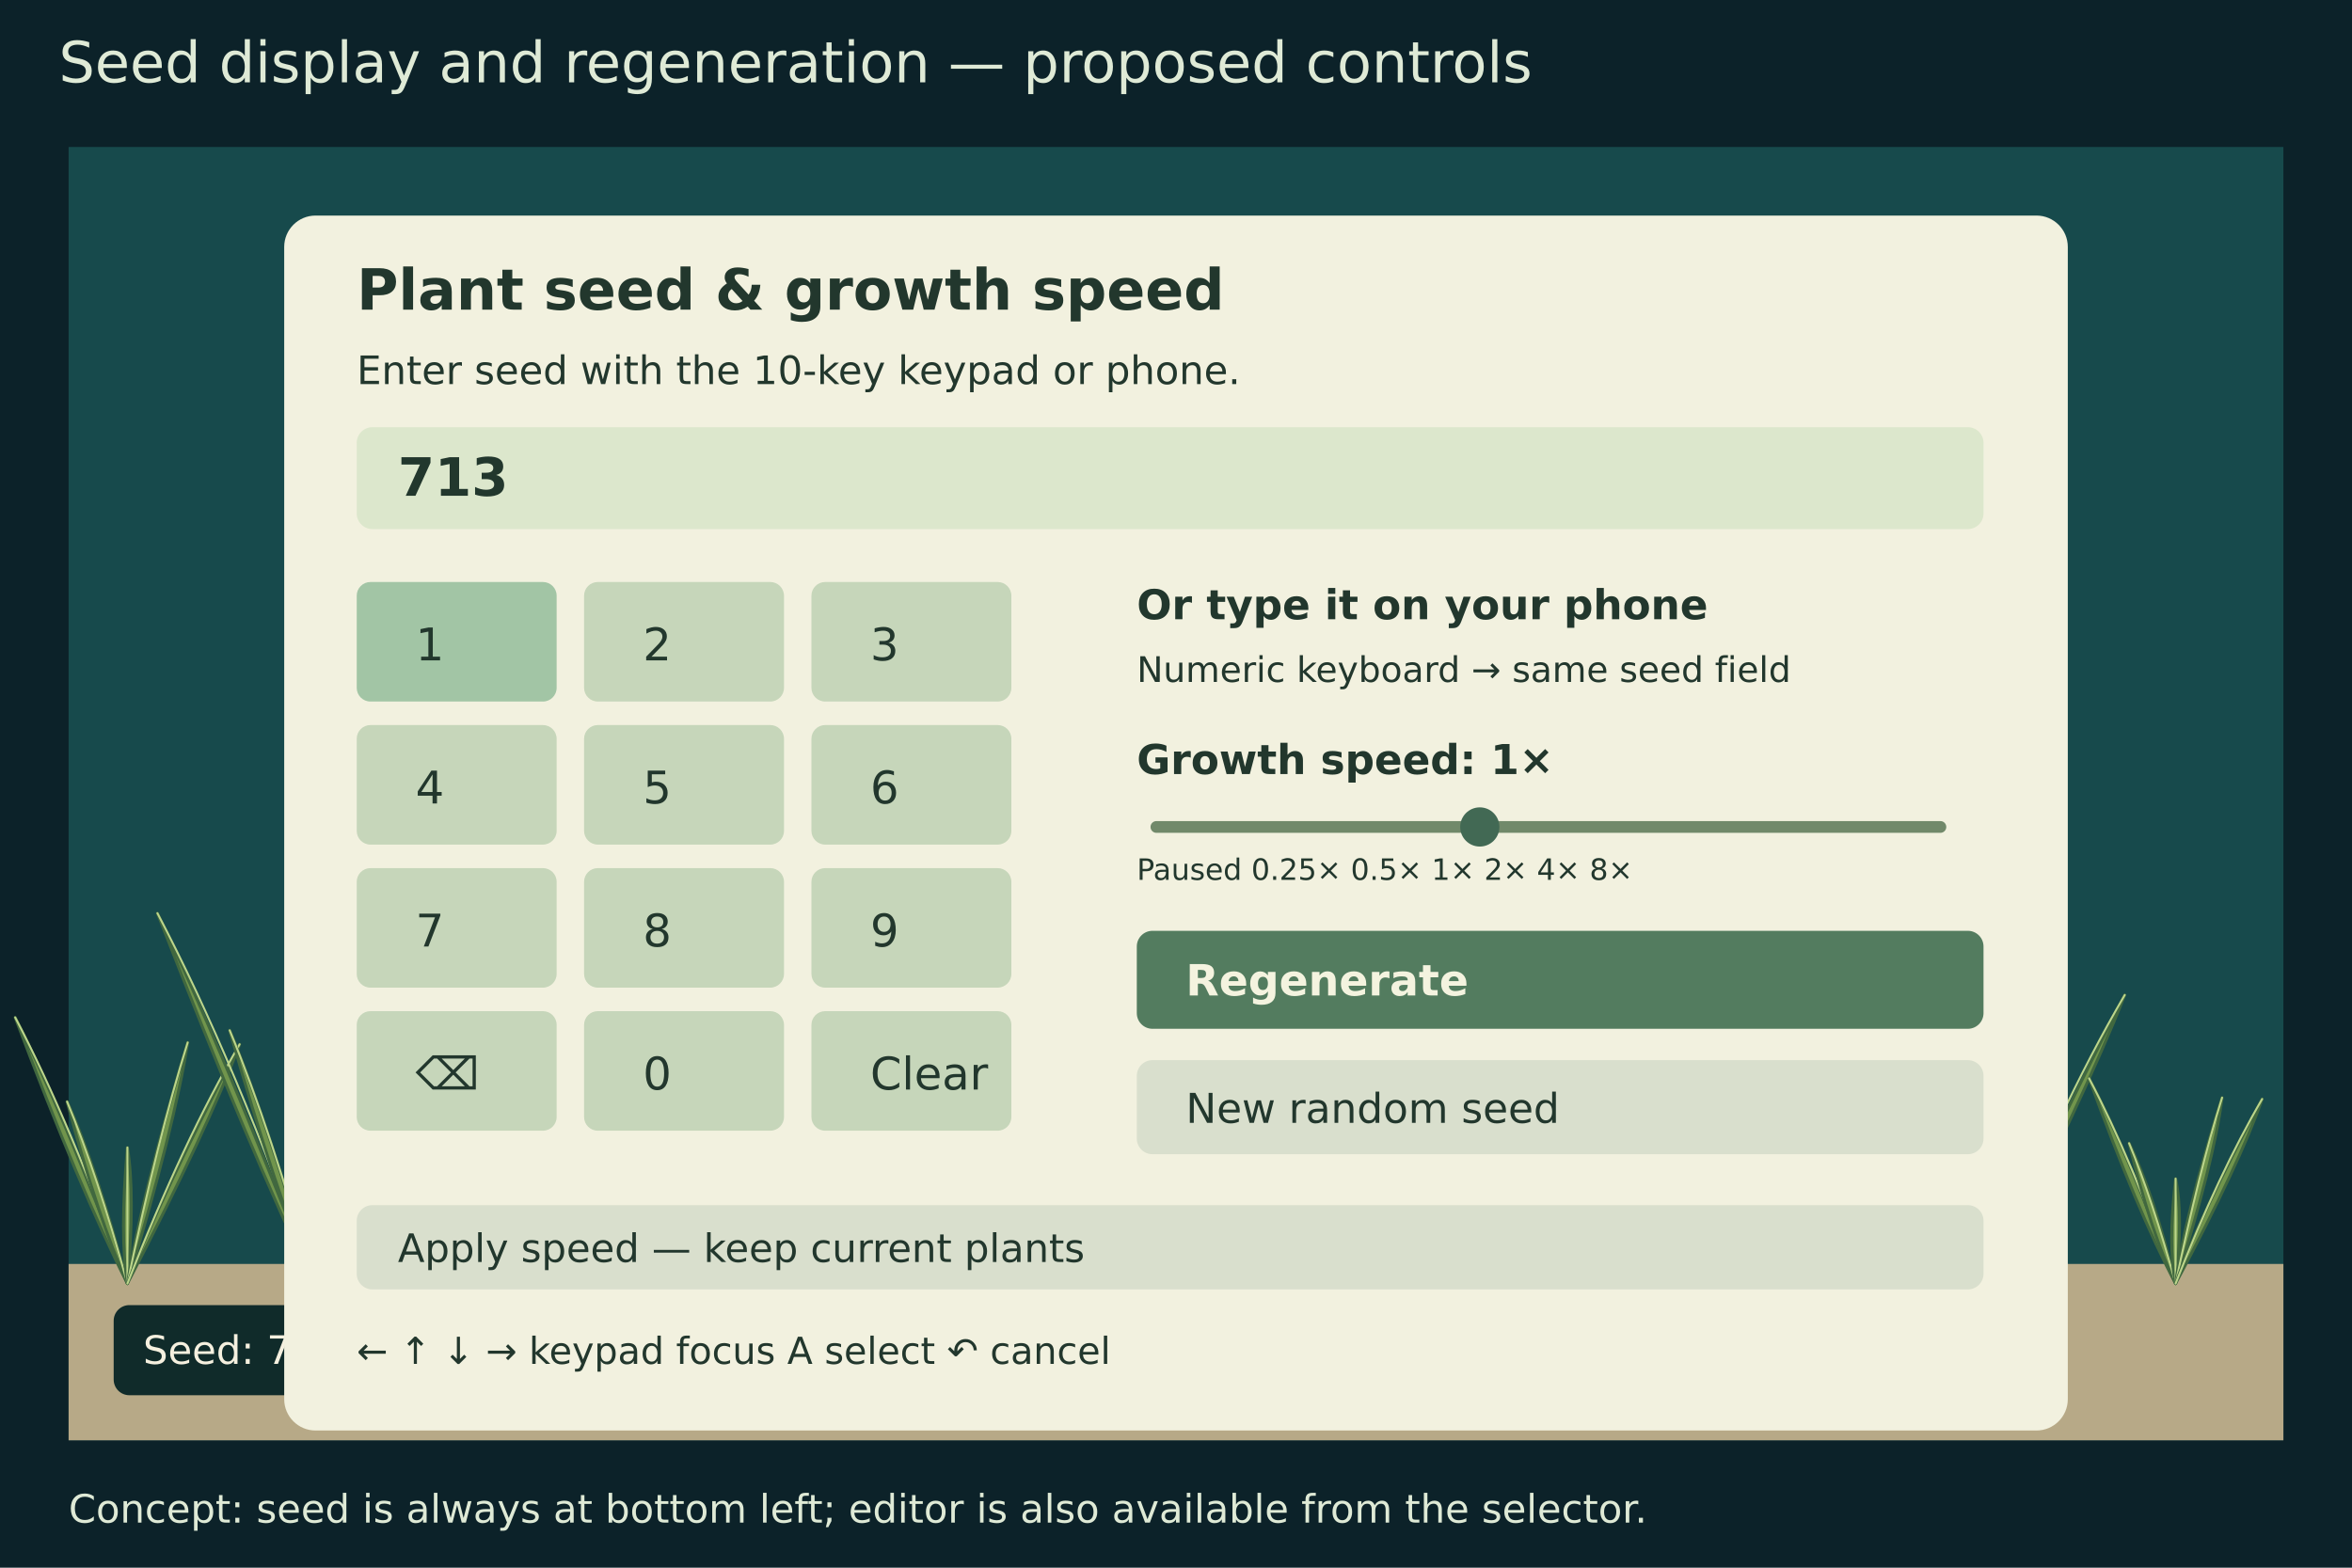
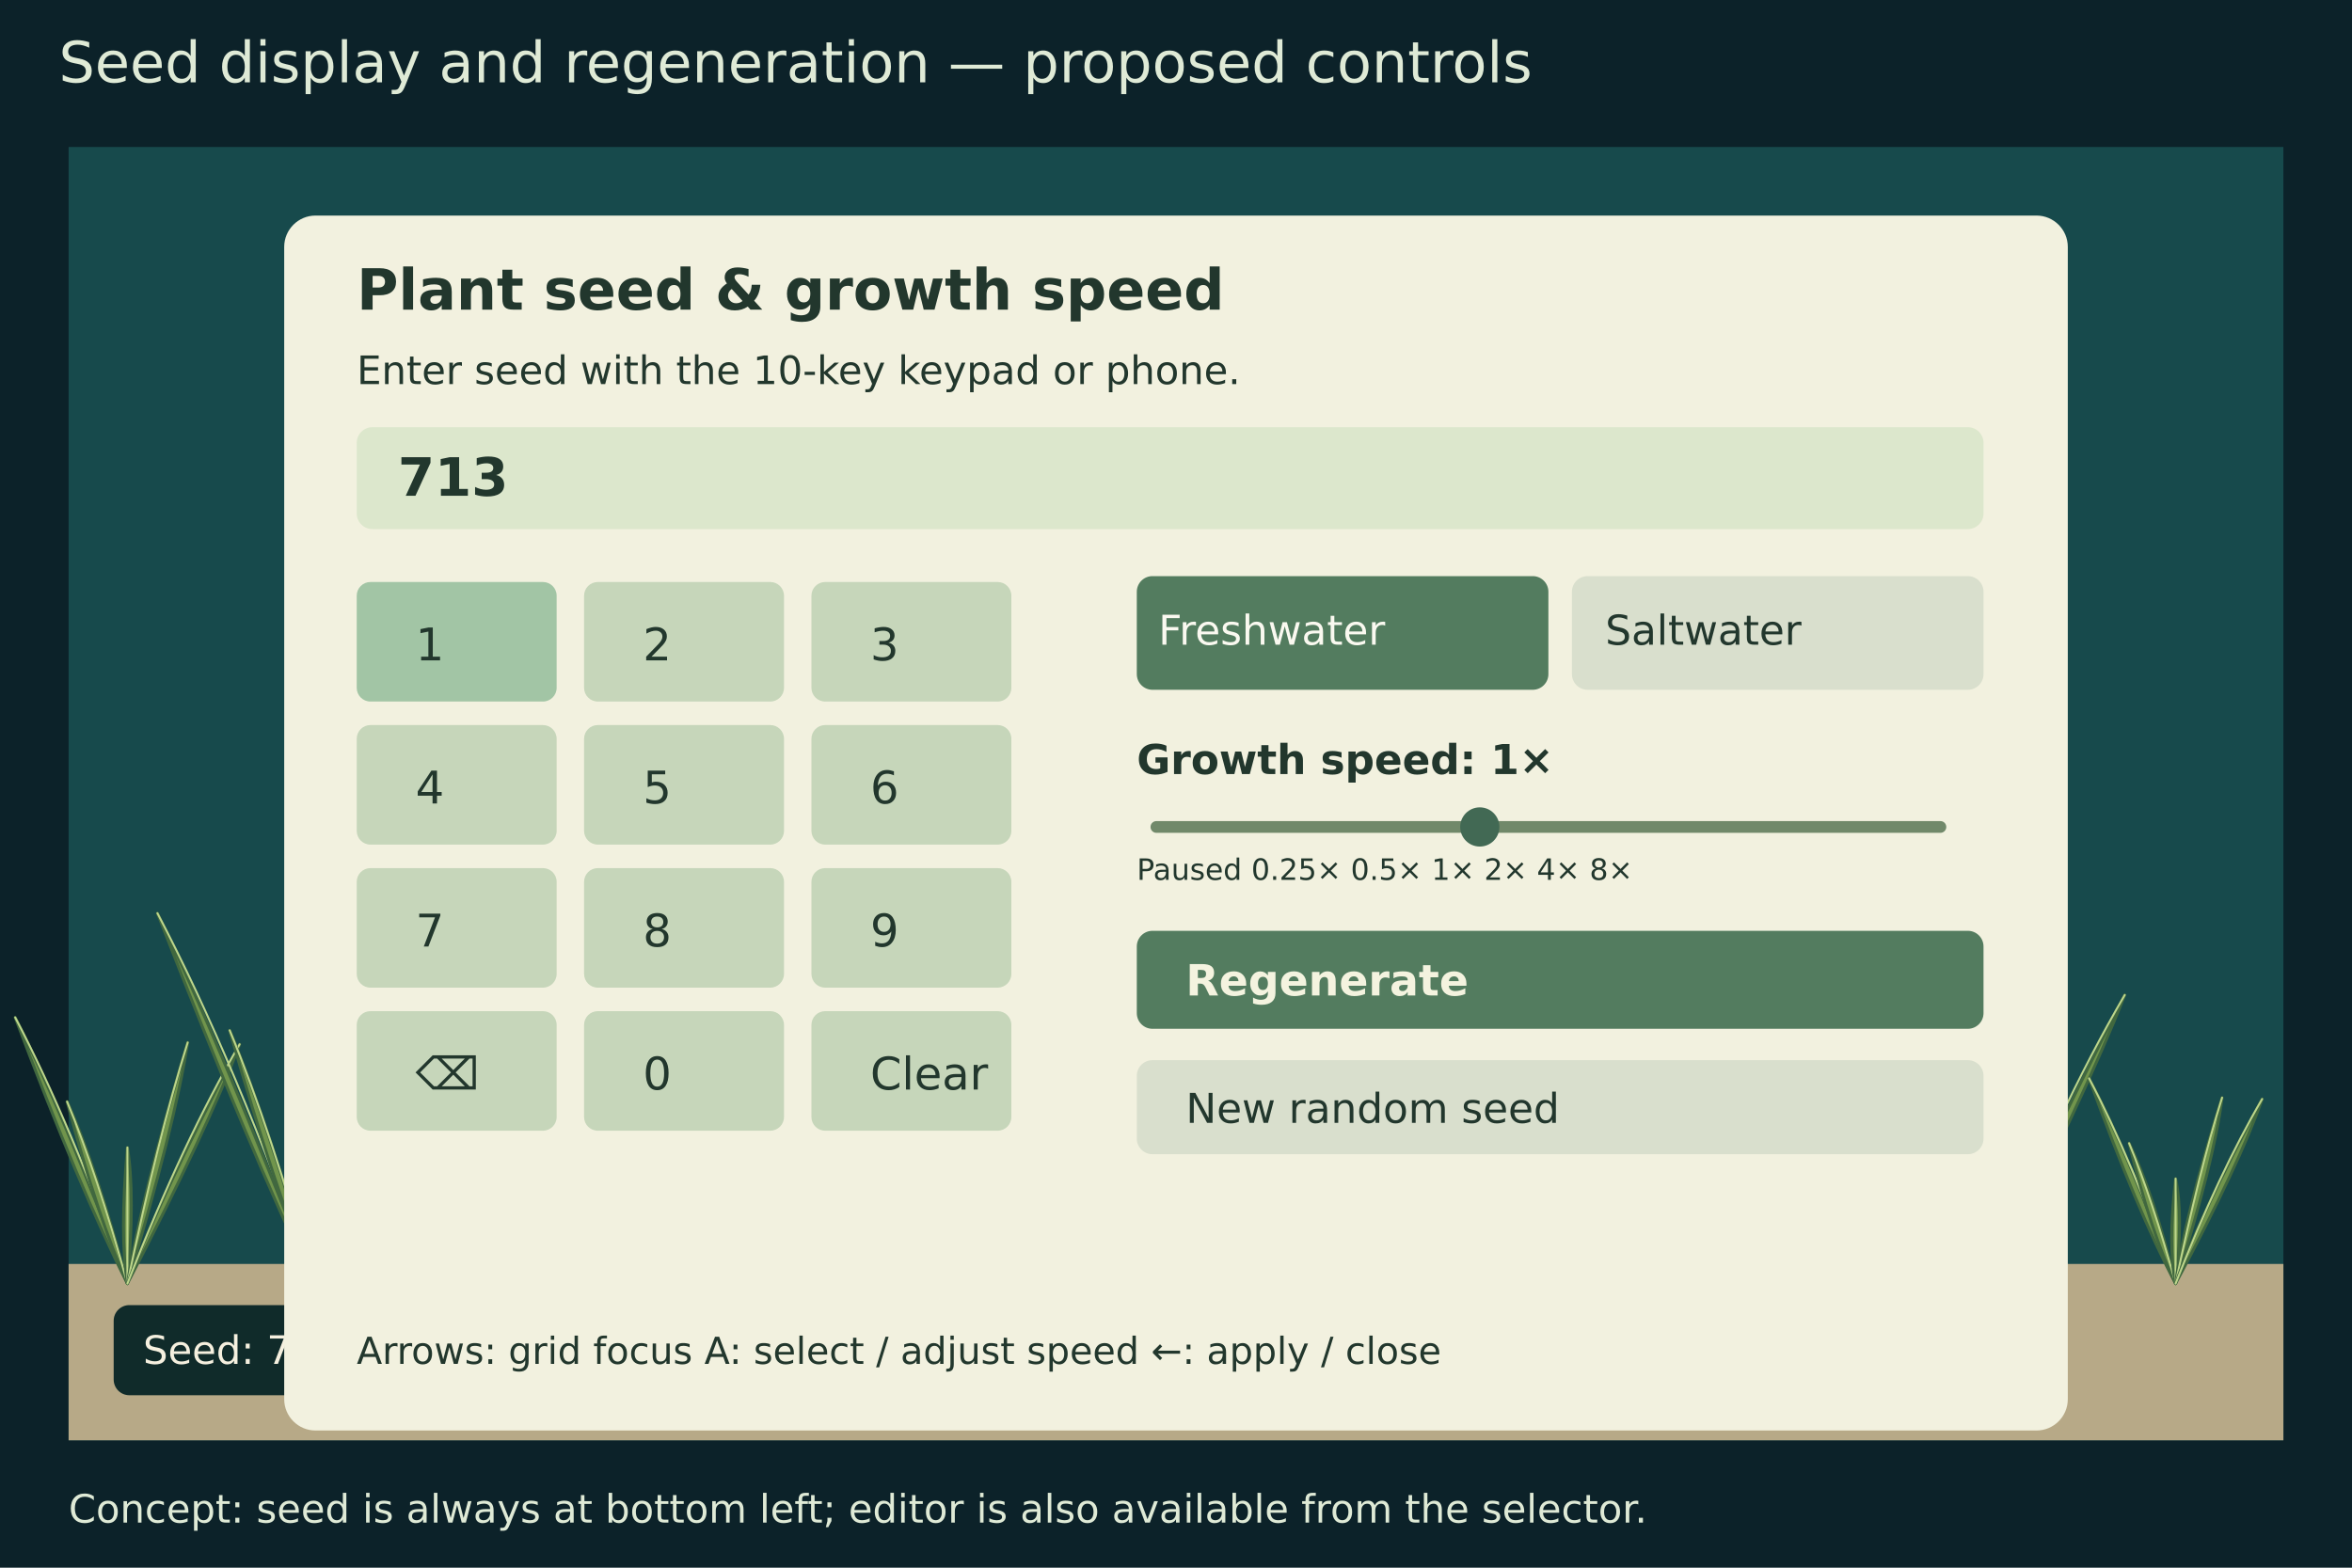
<svg xmlns="http://www.w3.org/2000/svg" viewBox="0 0 1200 800">
  <style>text{font-family:DejaVu Sans,sans-serif}</style>
  <rect x="0" y="0" width="1200" height="800" fill="#0c2229" rx="0" />
  <text x="30" y="42" font-size="29" fill="#dfead6" font-weight="normal">Seed display and regeneration — proposed controls</text>
  <rect x="35" y="75" width="1130" height="660" fill="#174a4c" rx="0" />
  <rect x="35" y="645" width="1130" height="90" fill="#b7a987" rx="0" />
  <path d="M65,655 Q40.96,607.47 7.742,519.2 Q31.783,566.73 65,655" fill="#71954c" stroke="#41683f" stroke-width="1.5" opacity="1" stroke-linecap="round" stroke-linejoin="round" />
  <path d="M65,655 Q36.371,573.52 7.742,519.2" fill="none" stroke="#bdd68b" stroke-width="1" opacity="1" stroke-linecap="round" stroke-linejoin="round" />
  <path d="M65,655 Q50.232,622.503 34.233,562.152 Q49.002,594.649 65,655" fill="#71954c" stroke="#41683f" stroke-width="1.5" opacity="1" stroke-linecap="round" stroke-linejoin="round" />
  <path d="M65,655 Q49.617,599.291 34.233,562.152" fill="none" stroke="#bdd68b" stroke-width="1" opacity="1" stroke-linecap="round" stroke-linejoin="round" />
  <path d="M65,655 Q61.0,630.705 65.0,585.587 Q69.0,609.881 65,655" fill="#71954c" stroke="#41683f" stroke-width="1.5" opacity="1" stroke-linecap="round" stroke-linejoin="round" />
  <path d="M65,655 Q65.0,613.352 65.0,585.587" fill="none" stroke="#bdd68b" stroke-width="1" opacity="1" stroke-linecap="round" stroke-linejoin="round" />
  <path d="M65,655 Q71.768,611.945 95.767,531.986 Q88.998,575.041 65,655" fill="#71954c" stroke="#41683f" stroke-width="1.5" opacity="1" stroke-linecap="round" stroke-linejoin="round" />
  <path d="M65,655 Q80.383,581.191 95.767,531.986" fill="none" stroke="#bdd68b" stroke-width="1" opacity="1" stroke-linecap="round" stroke-linejoin="round" />
  <path d="M65,655 Q81.04,612.268 122.258,532.908 Q106.217,575.64 65,655" fill="#71954c" stroke="#41683f" stroke-width="1.5" opacity="1" stroke-linecap="round" stroke-linejoin="round" />
  <path d="M65,655 Q93.629,581.745 122.258,532.908" fill="none" stroke="#bdd68b" stroke-width="1" opacity="1" stroke-linecap="round" stroke-linejoin="round" />
  <path d="M160,655 Q128.111,588.854 80.317,466.012 Q112.206,532.158 160,655" fill="#71954c" stroke="#41683f" stroke-width="1.5" opacity="1" stroke-linecap="round" stroke-linejoin="round" />
  <path d="M160,655 Q120.158,541.607 80.317,466.012" fill="none" stroke="#bdd68b" stroke-width="1" opacity="1" stroke-linecap="round" stroke-linejoin="round" />
  <path d="M160,655 Q141.014,609.775 117.183,525.787 Q136.169,571.012 160,655" fill="#71954c" stroke="#41683f" stroke-width="1.5" opacity="1" stroke-linecap="round" stroke-linejoin="round" />
  <path d="M160,655 Q138.591,577.472 117.183,525.787" fill="none" stroke="#bdd68b" stroke-width="1" opacity="1" stroke-linecap="round" stroke-linejoin="round" />
  <path d="M160,655 Q156.0,621.19 160.0,558.4 Q164.0,592.21 160,655" fill="#71954c" stroke="#41683f" stroke-width="1.5" opacity="1" stroke-linecap="round" stroke-linejoin="round" />
  <path d="M160,655 Q160.0,597.04 160.0,558.4" fill="none" stroke="#bdd68b" stroke-width="1" opacity="1" stroke-linecap="round" stroke-linejoin="round" />
  <path d="M160,655 Q170.986,595.082 202.817,483.806 Q191.831,543.724 160,655" fill="#71954c" stroke="#41683f" stroke-width="1.5" opacity="1" stroke-linecap="round" stroke-linejoin="round" />
  <path d="M160,655 Q181.409,552.283 202.817,483.806" fill="none" stroke="#bdd68b" stroke-width="1" opacity="1" stroke-linecap="round" stroke-linejoin="round" />
  <path d="M160,655 Q183.889,595.531 239.683,485.089 Q215.794,544.558 160,655" fill="#71954c" stroke="#41683f" stroke-width="1.5" opacity="1" stroke-linecap="round" stroke-linejoin="round" />
  <path d="M160,655 Q199.842,553.053 239.683,485.089" fill="none" stroke="#bdd68b" stroke-width="1" opacity="1" stroke-linecap="round" stroke-linejoin="round" />
  <path d="M255,655 Q221.202,584.327 169.862,453.076 Q203.66,523.749 255,655" fill="#71954c" stroke="#41683f" stroke-width="1.5" opacity="1" stroke-linecap="round" stroke-linejoin="round" />
  <path d="M255,655 Q212.431,533.845 169.862,453.076" fill="none" stroke="#bdd68b" stroke-width="1" opacity="1" stroke-linecap="round" stroke-linejoin="round" />
  <path d="M255,655 Q234.988,606.68 209.252,516.942 Q229.264,565.262 255,655" fill="#71954c" stroke="#41683f" stroke-width="1.5" opacity="1" stroke-linecap="round" stroke-linejoin="round" />
  <path d="M255,655 Q232.126,572.165 209.252,516.942" fill="none" stroke="#bdd68b" stroke-width="1" opacity="1" stroke-linecap="round" stroke-linejoin="round" />
  <path d="M255,655 Q251.0,618.876 255.0,551.787 Q259.0,587.912 255,655" fill="#71954c" stroke="#41683f" stroke-width="1.5" opacity="1" stroke-linecap="round" stroke-linejoin="round" />
  <path d="M255,655 Q255.0,593.072 255.0,551.787" fill="none" stroke="#bdd68b" stroke-width="1" opacity="1" stroke-linecap="round" stroke-linejoin="round" />
  <path d="M255,655 Q267.012,590.981 300.748,472.087 Q288.736,536.107 255,655" fill="#71954c" stroke="#41683f" stroke-width="1.5" opacity="1" stroke-linecap="round" stroke-linejoin="round" />
  <path d="M255,655 Q277.874,545.252 300.748,472.087" fill="none" stroke="#bdd68b" stroke-width="1" opacity="1" stroke-linecap="round" stroke-linejoin="round" />
  <path d="M255,655 Q280.798,591.46 340.138,473.458 Q314.34,536.998 255,655" fill="#71954c" stroke="#41683f" stroke-width="1.5" opacity="1" stroke-linecap="round" stroke-linejoin="round" />
  <path d="M255,655 Q297.569,546.075 340.138,473.458" fill="none" stroke="#bdd68b" stroke-width="1" opacity="1" stroke-linecap="round" stroke-linejoin="round" />
  <path d="M350,655 Q321.677,597.313 280.507,490.181 Q308.83,547.868 350,655" fill="#71954c" stroke="#41683f" stroke-width="1.5" opacity="1" stroke-linecap="round" stroke-linejoin="round" />
  <path d="M350,655 Q315.253,556.109 280.507,490.181" fill="none" stroke="#bdd68b" stroke-width="1" opacity="1" stroke-linecap="round" stroke-linejoin="round" />
  <path d="M350,655 Q332.93,615.559 312.659,542.311 Q329.728,581.752 350,655" fill="#71954c" stroke="#41683f" stroke-width="1.5" opacity="1" stroke-linecap="round" stroke-linejoin="round" />
  <path d="M350,655 Q331.329,587.387 312.659,542.311" fill="none" stroke="#bdd68b" stroke-width="1" opacity="1" stroke-linecap="round" stroke-linejoin="round" />
  <path d="M350,655 Q346.0,625.514 350.0,570.754 Q354.0,600.24 350,655" fill="#71954c" stroke="#41683f" stroke-width="1.5" opacity="1" stroke-linecap="round" stroke-linejoin="round" />
  <path d="M350,655 Q350.0,604.452 350.0,570.754" fill="none" stroke="#bdd68b" stroke-width="1" opacity="1" stroke-linecap="round" stroke-linejoin="round" />
  <path d="M350,655 Q359.07,602.745 387.341,505.699 Q378.272,557.954 350,655" fill="#71954c" stroke="#41683f" stroke-width="1.5" opacity="1" stroke-linecap="round" stroke-linejoin="round" />
  <path d="M350,655 Q368.671,565.419 387.341,505.699" fill="none" stroke="#bdd68b" stroke-width="1" opacity="1" stroke-linecap="round" stroke-linejoin="round" />
  <path d="M350,655 Q370.323,603.136 419.493,506.818 Q399.17,558.682 350,655" fill="#71954c" stroke="#41683f" stroke-width="1.5" opacity="1" stroke-linecap="round" stroke-linejoin="round" />
  <path d="M350,655 Q384.747,566.091 419.493,506.818" fill="none" stroke="#bdd68b" stroke-width="1" opacity="1" stroke-linecap="round" stroke-linejoin="round" />
  <path d="M445,655 Q425.394,617.986 400.411,549.247 Q420.017,586.261 445,655" fill="#71954c" stroke="#41683f" stroke-width="1.5" opacity="1" stroke-linecap="round" stroke-linejoin="round" />
  <path d="M445,655 Q422.706,591.548 400.411,549.247" fill="none" stroke="#bdd68b" stroke-width="1" opacity="1" stroke-linecap="round" stroke-linejoin="round" />
  <path d="M445,655 Q432.614,629.693 421.041,582.696 Q433.426,608.002 445,655" fill="#71954c" stroke="#41683f" stroke-width="1.5" opacity="1" stroke-linecap="round" stroke-linejoin="round" />
  <path d="M445,655 Q433.02,611.617 421.041,582.696" fill="none" stroke="#bdd68b" stroke-width="1" opacity="1" stroke-linecap="round" stroke-linejoin="round" />
  <path d="M445,655 Q441.0,636.081 445.0,600.945 Q449.0,619.864 445,655" fill="#71954c" stroke="#41683f" stroke-width="1.5" opacity="1" stroke-linecap="round" stroke-linejoin="round" />
  <path d="M445,655 Q445.0,622.567 445.0,600.945" fill="none" stroke="#bdd68b" stroke-width="1" opacity="1" stroke-linecap="round" stroke-linejoin="round" />
  <path d="M445,655 Q449.386,621.471 468.959,559.204 Q464.574,592.733 445,655" fill="#71954c" stroke="#41683f" stroke-width="1.5" opacity="1" stroke-linecap="round" stroke-linejoin="round" />
  <path d="M445,655 Q456.98,597.522 468.959,559.204" fill="none" stroke="#bdd68b" stroke-width="1" opacity="1" stroke-linecap="round" stroke-linejoin="round" />
  <path d="M445,655 Q456.606,621.723 489.589,559.922 Q477.983,593.199 445,655" fill="#71954c" stroke="#41683f" stroke-width="1.5" opacity="1" stroke-linecap="round" stroke-linejoin="round" />
  <path d="M445,655 Q467.294,597.953 489.589,559.922" fill="none" stroke="#bdd68b" stroke-width="1" opacity="1" stroke-linecap="round" stroke-linejoin="round" />
  <path d="M540,655 Q527.755,630.701 510.728,585.574 Q522.973,609.873 540,655" fill="#71954c" stroke="#41683f" stroke-width="1.5" opacity="1" stroke-linecap="round" stroke-linejoin="round" />
  <path d="M540,655 Q525.364,613.345 510.728,585.574" fill="none" stroke="#bdd68b" stroke-width="1" opacity="1" stroke-linecap="round" stroke-linejoin="round" />
  <path d="M540,655 Q532.495,638.387 524.271,607.533 Q531.776,624.146 540,655" fill="#71954c" stroke="#41683f" stroke-width="1.5" opacity="1" stroke-linecap="round" stroke-linejoin="round" />
  <path d="M540,655 Q532.135,626.52 524.271,607.533" fill="none" stroke="#bdd68b" stroke-width="1" opacity="1" stroke-linecap="round" stroke-linejoin="round" />
  <path d="M540,655 Q538.0,642.58 540.0,619.513 Q542.0,631.934 540,655" fill="#71954c" stroke="#41683f" stroke-width="1.5" opacity="1" stroke-linecap="round" stroke-linejoin="round" />
  <path d="M540,655 Q540.0,633.708 540.0,619.513" fill="none" stroke="#bdd68b" stroke-width="1" opacity="1" stroke-linecap="round" stroke-linejoin="round" />
  <path d="M540,655 Q543.505,632.989 555.729,592.111 Q552.224,614.122 540,655" fill="#71954c" stroke="#41683f" stroke-width="1.5" opacity="1" stroke-linecap="round" stroke-linejoin="round" />
  <path d="M540,655 Q547.865,617.266 555.729,592.111" fill="none" stroke="#bdd68b" stroke-width="1" opacity="1" stroke-linecap="round" stroke-linejoin="round" />
  <path d="M540,655 Q548.245,633.154 569.272,592.582 Q561.027,614.428 540,655" fill="#71954c" stroke="#41683f" stroke-width="1.5" opacity="1" stroke-linecap="round" stroke-linejoin="round" />
  <path d="M540,655 Q554.636,617.549 569.272,592.582" fill="none" stroke="#bdd68b" stroke-width="1" opacity="1" stroke-linecap="round" stroke-linejoin="round" />
  <path d="M635,655 Q620.703,625.835 599.866,571.671 Q614.163,600.836 635,655" fill="#71954c" stroke="#41683f" stroke-width="1.5" opacity="1" stroke-linecap="round" stroke-linejoin="round" />
  <path d="M635,655 Q617.433,605.002 599.866,571.671" fill="none" stroke="#bdd68b" stroke-width="1" opacity="1" stroke-linecap="round" stroke-linejoin="round" />
  <path d="M635,655 Q626.392,635.059 616.121,598.027 Q624.729,617.967 635,655" fill="#71954c" stroke="#41683f" stroke-width="1.5" opacity="1" stroke-linecap="round" stroke-linejoin="round" />
  <path d="M635,655 Q625.56,620.816 616.121,598.027" fill="none" stroke="#bdd68b" stroke-width="1" opacity="1" stroke-linecap="round" stroke-linejoin="round" />
  <path d="M635,655 Q633.0,640.092 635.0,612.407 Q637.0,627.314 635,655" fill="#71954c" stroke="#41683f" stroke-width="1.5" opacity="1" stroke-linecap="round" stroke-linejoin="round" />
  <path d="M635,655 Q635.0,629.444 635.0,612.407" fill="none" stroke="#bdd68b" stroke-width="1" opacity="1" stroke-linecap="round" stroke-linejoin="round" />
  <path d="M635,655 Q639.608,628.581 653.879,579.516 Q649.271,605.936 635,655" fill="#71954c" stroke="#41683f" stroke-width="1.5" opacity="1" stroke-linecap="round" stroke-linejoin="round" />
  <path d="M635,655 Q644.44,609.71 653.879,579.516" fill="none" stroke="#bdd68b" stroke-width="1" opacity="1" stroke-linecap="round" stroke-linejoin="round" />
  <path d="M635,655 Q645.297,628.779 670.134,580.082 Q659.837,606.303 635,655" fill="#71954c" stroke="#41683f" stroke-width="1.5" opacity="1" stroke-linecap="round" stroke-linejoin="round" />
  <path d="M635,655 Q652.567,610.049 670.134,580.082" fill="none" stroke="#bdd68b" stroke-width="1" opacity="1" stroke-linecap="round" stroke-linejoin="round" />
  <path d="M730,655 Q705.791,607.07 672.261,518.058 Q696.47,565.988 730,655" fill="#71954c" stroke="#41683f" stroke-width="1.5" opacity="1" stroke-linecap="round" stroke-linejoin="round" />
  <path d="M730,655 Q701.13,572.835 672.261,518.058" fill="none" stroke="#bdd68b" stroke-width="1" opacity="1" stroke-linecap="round" stroke-linejoin="round" />
  <path d="M730,655 Q715.141,622.23 698.974,561.372 Q713.833,594.141 730,655" fill="#71954c" stroke="#41683f" stroke-width="1.5" opacity="1" stroke-linecap="round" stroke-linejoin="round" />
  <path d="M730,655 Q714.487,598.823 698.974,561.372" fill="none" stroke="#bdd68b" stroke-width="1" opacity="1" stroke-linecap="round" stroke-linejoin="round" />
  <path d="M730,655 Q726.0,630.501 730.0,585.003 Q734.0,609.502 730,655" fill="#71954c" stroke="#41683f" stroke-width="1.5" opacity="1" stroke-linecap="round" stroke-linejoin="round" />
  <path d="M730,655 Q730.0,613.002 730.0,585.003" fill="none" stroke="#bdd68b" stroke-width="1" opacity="1" stroke-linecap="round" stroke-linejoin="round" />
  <path d="M730,655 Q736.859,611.583 761.026,530.952 Q754.167,574.369 730,655" fill="#71954c" stroke="#41683f" stroke-width="1.5" opacity="1" stroke-linecap="round" stroke-linejoin="round" />
  <path d="M730,655 Q745.513,580.571 761.026,530.952" fill="none" stroke="#bdd68b" stroke-width="1" opacity="1" stroke-linecap="round" stroke-linejoin="round" />
  <path d="M730,655 Q746.209,611.908 787.739,531.881 Q771.53,574.973 730,655" fill="#71954c" stroke="#41683f" stroke-width="1.5" opacity="1" stroke-linecap="round" stroke-linejoin="round" />
  <path d="M730,655 Q758.87,581.129 787.739,531.881" fill="none" stroke="#bdd68b" stroke-width="1" opacity="1" stroke-linecap="round" stroke-linejoin="round" />
  <path d="M825,655 Q793.007,588.608 745.021,465.31 Q777.013,531.701 825,655" fill="#71954c" stroke="#41683f" stroke-width="1.5" opacity="1" stroke-linecap="round" stroke-linejoin="round" />
  <path d="M825,655 Q785.01,541.186 745.021,465.31" fill="none" stroke="#bdd68b" stroke-width="1" opacity="1" stroke-linecap="round" stroke-linejoin="round" />
  <path d="M825,655 Q805.958,609.607 782.024,525.307 Q801.065,570.699 825,655" fill="#71954c" stroke="#41683f" stroke-width="1.5" opacity="1" stroke-linecap="round" stroke-linejoin="round" />
  <path d="M825,655 Q803.512,577.184 782.024,525.307" fill="none" stroke="#bdd68b" stroke-width="1" opacity="1" stroke-linecap="round" stroke-linejoin="round" />
  <path d="M825,655 Q821.0,621.064 825.0,558.041 Q829.0,591.977 825,655" fill="#71954c" stroke="#41683f" stroke-width="1.5" opacity="1" stroke-linecap="round" stroke-linejoin="round" />
  <path d="M825,655 Q825.0,596.825 825.0,558.041" fill="none" stroke="#bdd68b" stroke-width="1" opacity="1" stroke-linecap="round" stroke-linejoin="round" />
  <path d="M825,655 Q836.042,594.859 867.976,483.17 Q856.935,543.31 825,655" fill="#71954c" stroke="#41683f" stroke-width="1.5" opacity="1" stroke-linecap="round" stroke-linejoin="round" />
  <path d="M825,655 Q846.488,551.902 867.976,483.17" fill="none" stroke="#bdd68b" stroke-width="1" opacity="1" stroke-linecap="round" stroke-linejoin="round" />
  <path d="M825,655 Q848.993,595.31 904.979,484.457 Q880.987,544.147 825,655" fill="#71954c" stroke="#41683f" stroke-width="1.5" opacity="1" stroke-linecap="round" stroke-linejoin="round" />
  <path d="M825,655 Q864.99,552.674 904.979,484.457" fill="none" stroke="#bdd68b" stroke-width="1" opacity="1" stroke-linecap="round" stroke-linejoin="round" />
  <path d="M920,655 Q886.241,584.421 834.976,453.344 Q868.734,523.924 920,655" fill="#71954c" stroke="#41683f" stroke-width="1.5" opacity="1" stroke-linecap="round" stroke-linejoin="round" />
  <path d="M920,655 Q877.488,534.007 834.976,453.344" fill="none" stroke="#bdd68b" stroke-width="1" opacity="1" stroke-linecap="round" stroke-linejoin="round" />
  <path d="M920,655 Q900.01,606.744 874.313,517.126 Q894.303,565.382 920,655" fill="#71954c" stroke="#41683f" stroke-width="1.5" opacity="1" stroke-linecap="round" stroke-linejoin="round" />
  <path d="M920,655 Q897.156,572.276 874.313,517.126" fill="none" stroke="#bdd68b" stroke-width="1" opacity="1" stroke-linecap="round" stroke-linejoin="round" />
  <path d="M920,655 Q916.0,618.924 920.0,551.925 Q924.0,588.001 920,655" fill="#71954c" stroke="#41683f" stroke-width="1.5" opacity="1" stroke-linecap="round" stroke-linejoin="round" />
  <path d="M920,655 Q920.0,593.155 920.0,551.925" fill="none" stroke="#bdd68b" stroke-width="1" opacity="1" stroke-linecap="round" stroke-linejoin="round" />
  <path d="M920,655 Q931.99,591.066 965.687,472.331 Q953.697,536.265 920,655" fill="#71954c" stroke="#41683f" stroke-width="1.5" opacity="1" stroke-linecap="round" stroke-linejoin="round" />
  <path d="M920,655 Q942.844,545.398 965.687,472.331" fill="none" stroke="#bdd68b" stroke-width="1" opacity="1" stroke-linecap="round" stroke-linejoin="round" />
  <path d="M920,655 Q945.759,591.545 1005.024,473.7 Q979.266,537.155 920,655" fill="#71954c" stroke="#41683f" stroke-width="1.5" opacity="1" stroke-linecap="round" stroke-linejoin="round" />
  <path d="M920,655 Q962.512,546.22 1005.024,473.7" fill="none" stroke="#bdd68b" stroke-width="1" opacity="1" stroke-linecap="round" stroke-linejoin="round" />
  <path d="M1015,655 Q986.83,597.676 945.944,491.217 Q974.114,548.541 1015,655" fill="#71954c" stroke="#41683f" stroke-width="1.5" opacity="1" stroke-linecap="round" stroke-linejoin="round" />
  <path d="M1015,655 Q980.472,556.73 945.944,491.217" fill="none" stroke="#bdd68b" stroke-width="1" opacity="1" stroke-linecap="round" stroke-linejoin="round" />
  <path d="M1015,655 Q998.013,615.807 977.893,543.02 Q994.881,582.213 1015,655" fill="#71954c" stroke="#41683f" stroke-width="1.5" opacity="1" stroke-linecap="round" stroke-linejoin="round" />
  <path d="M1015,655 Q996.447,587.812 977.893,543.02" fill="none" stroke="#bdd68b" stroke-width="1" opacity="1" stroke-linecap="round" stroke-linejoin="round" />
  <path d="M1015,655 Q1011.0,625.699 1015.0,571.283 Q1019.0,600.584 1015,655" fill="#71954c" stroke="#41683f" stroke-width="1.5" opacity="1" stroke-linecap="round" stroke-linejoin="round" />
  <path d="M1015,655 Q1015.0,604.77 1015.0,571.283" fill="none" stroke="#bdd68b" stroke-width="1" opacity="1" stroke-linecap="round" stroke-linejoin="round" />
  <path d="M1015,655 Q1023.987,603.073 1052.107,506.638 Q1043.119,558.564 1015,655" fill="#71954c" stroke="#41683f" stroke-width="1.5" opacity="1" stroke-linecap="round" stroke-linejoin="round" />
  <path d="M1015,655 Q1033.553,565.983 1052.107,506.638" fill="none" stroke="#bdd68b" stroke-width="1" opacity="1" stroke-linecap="round" stroke-linejoin="round" />
  <path d="M1015,655 Q1035.17,603.462 1084.056,507.749 Q1063.886,559.287 1015,655" fill="#71954c" stroke="#41683f" stroke-width="1.5" opacity="1" stroke-linecap="round" stroke-linejoin="round" />
  <path d="M1015,655 Q1049.528,566.65 1084.056,507.749" fill="none" stroke="#bdd68b" stroke-width="1" opacity="1" stroke-linecap="round" stroke-linejoin="round" />
  <path d="M1110,655 Q1090.544,618.343 1065.841,550.267 Q1085.297,586.923 1110,655" fill="#71954c" stroke="#41683f" stroke-width="1.5" opacity="1" stroke-linecap="round" stroke-linejoin="round" />
  <path d="M1110,655 Q1087.921,592.16 1065.841,550.267" fill="none" stroke="#bdd68b" stroke-width="1" opacity="1" stroke-linecap="round" stroke-linejoin="round" />
  <path d="M1110,655 Q1097.695,629.937 1086.272,583.393 Q1098.577,608.455 1110,655" fill="#71954c" stroke="#41683f" stroke-width="1.5" opacity="1" stroke-linecap="round" stroke-linejoin="round" />
  <path d="M1110,655 Q1098.136,612.036 1086.272,583.393" fill="none" stroke="#bdd68b" stroke-width="1" opacity="1" stroke-linecap="round" stroke-linejoin="round" />
  <path d="M1110,655 Q1106.0,636.263 1110.0,601.466 Q1114.0,620.203 1110,655" fill="#71954c" stroke="#41683f" stroke-width="1.5" opacity="1" stroke-linecap="round" stroke-linejoin="round" />
  <path d="M1110,655 Q1110.0,622.88 1110.0,601.466" fill="none" stroke="#bdd68b" stroke-width="1" opacity="1" stroke-linecap="round" stroke-linejoin="round" />
  <path d="M1110,655 Q1114.305,621.795 1133.728,560.127 Q1129.423,593.333 1110,655" fill="#71954c" stroke="#41683f" stroke-width="1.5" opacity="1" stroke-linecap="round" stroke-linejoin="round" />
  <path d="M1110,655 Q1121.864,598.076 1133.728,560.127" fill="none" stroke="#bdd68b" stroke-width="1" opacity="1" stroke-linecap="round" stroke-linejoin="round" />
  <path d="M1110,655 Q1121.456,622.043 1154.159,560.839 Q1142.703,593.795 1110,655" fill="#71954c" stroke="#41683f" stroke-width="1.5" opacity="1" stroke-linecap="round" stroke-linejoin="round" />
  <path d="M1110,655 Q1132.079,598.503 1154.159,560.839" fill="none" stroke="#bdd68b" stroke-width="1" opacity="1" stroke-linecap="round" stroke-linejoin="round" />
-   <rect x="58" y="666" width="430" height="46" fill="#102b2a" rx="8" />
-   <text x="73" y="696" font-size="20" fill="#f5f0df" font-weight="normal">Seed: 713   •   Hold A: change seed</text>
+   <rect x="58" y="666" width="600" height="46" fill="#102b2a" rx="8" />
+   <text x="73" y="696" font-size="20" fill="#f5f0df" font-weight="normal">Seed: 713 · Freshwater   •   Hold A: settings</text>
  <rect x="145" y="110" width="910" height="620" fill="#f2f1df" rx="16" />
  <text x="182" y="158" font-size="29" fill="#22372d" font-weight="bold">Plant seed &amp; growth speed</text>
  <text x="182" y="196" font-size="20" fill="#22372d" font-weight="normal">Enter seed with the 10-key keypad or phone.</text>
  <rect x="182" y="218" width="830" height="52" fill="#dce7cc" rx="8" />
  <text x="203" y="253" font-size="27" fill="#22372d" font-weight="bold">713</text>
  <rect x="182" y="297" width="102" height="61" fill="#a2c5a5" rx="7" />
  <text x="212" y="337" font-size="23" fill="#22372d" font-weight="normal">1</text>
  <rect x="298" y="297" width="102" height="61" fill="#c6d6ba" rx="7" />
  <text x="328" y="337" font-size="23" fill="#22372d" font-weight="normal">2</text>
  <rect x="414" y="297" width="102" height="61" fill="#c6d6ba" rx="7" />
  <text x="444" y="337" font-size="23" fill="#22372d" font-weight="normal">3</text>
  <rect x="182" y="370" width="102" height="61" fill="#c6d6ba" rx="7" />
  <text x="212" y="410" font-size="23" fill="#22372d" font-weight="normal">4</text>
  <rect x="298" y="370" width="102" height="61" fill="#c6d6ba" rx="7" />
  <text x="328" y="410" font-size="23" fill="#22372d" font-weight="normal">5</text>
  <rect x="414" y="370" width="102" height="61" fill="#c6d6ba" rx="7" />
  <text x="444" y="410" font-size="23" fill="#22372d" font-weight="normal">6</text>
  <rect x="182" y="443" width="102" height="61" fill="#c6d6ba" rx="7" />
  <text x="212" y="483" font-size="23" fill="#22372d" font-weight="normal">7</text>
  <rect x="298" y="443" width="102" height="61" fill="#c6d6ba" rx="7" />
  <text x="328" y="483" font-size="23" fill="#22372d" font-weight="normal">8</text>
  <rect x="414" y="443" width="102" height="61" fill="#c6d6ba" rx="7" />
  <text x="444" y="483" font-size="23" fill="#22372d" font-weight="normal">9</text>
  <rect x="182" y="516" width="102" height="61" fill="#c6d6ba" rx="7" />
  <text x="212" y="556" font-size="23" fill="#22372d" font-weight="normal">⌫</text>
  <rect x="298" y="516" width="102" height="61" fill="#c6d6ba" rx="7" />
  <text x="328" y="556" font-size="23" fill="#22372d" font-weight="normal">0</text>
  <rect x="414" y="516" width="102" height="61" fill="#c6d6ba" rx="7" />
  <text x="444" y="556" font-size="23" fill="#22372d" font-weight="normal">Clear</text>
-   <text x="580" y="316" font-size="21" fill="#22372d" font-weight="bold">Or type it on your phone</text>
-   <text x="580" y="348" font-size="18" fill="#22372d" font-weight="normal">Numeric keyboard → same seed field</text>
+   <rect x="580" y="294" width="210" height="58" fill="#537c5f" rx="8" />
+   <text x="591" y="329" font-size="21" fill="#faf9f0" font-weight="normal">Freshwater</text>
+   <rect x="802" y="294" width="210" height="58" fill="#d9dfcd" rx="8" />
+   <text x="819" y="329" font-size="21" fill="#22372d" font-weight="normal">Saltwater</text>
  <text x="580" y="395" font-size="21" fill="#22372d" font-weight="bold">Growth speed: 1×</text>
  <path d="M590 422 H990" fill="none" stroke="#71896a" stroke-width="6" opacity="1" stroke-linecap="round" stroke-linejoin="round" />
  <circle cx="755" cy="422" r="10" fill="#426954" />
  <text x="580" y="449" font-size="15" fill="#22372d" font-weight="normal">Paused  0.25×  0.5×  1×  2×  4×  8×</text>
  <rect x="580" y="475" width="432" height="50" fill="#537c5f" rx="8" />
  <text x="605" y="508" font-size="22" fill="#f4f3df" font-weight="bold">Regenerate</text>
  <rect x="580" y="541" width="432" height="48" fill="#d9dfcd" rx="8" />
  <text x="605" y="573" font-size="21" fill="#22372d" font-weight="normal">New random seed</text>
-   <rect x="182" y="615" width="830" height="43" fill="#d9dfcd" rx="8" />
-   <text x="203" y="644" font-size="20" fill="#22372d" font-weight="normal">Apply speed — keep current plants</text>
-   <text x="182" y="696" font-size="19" fill="#22372d" font-weight="normal">← ↑ ↓ → keypad focus   A select   ↶ cancel</text>
+   <text x="182" y="696" font-size="19" fill="#22372d" font-weight="normal">Arrows: grid focus   A: select / adjust speed   ←: apply / close</text>
  <text x="35" y="777" font-size="20" fill="#dfead6" font-weight="normal">Concept: seed is always at bottom left; editor is also available from the selector.</text>
</svg>
